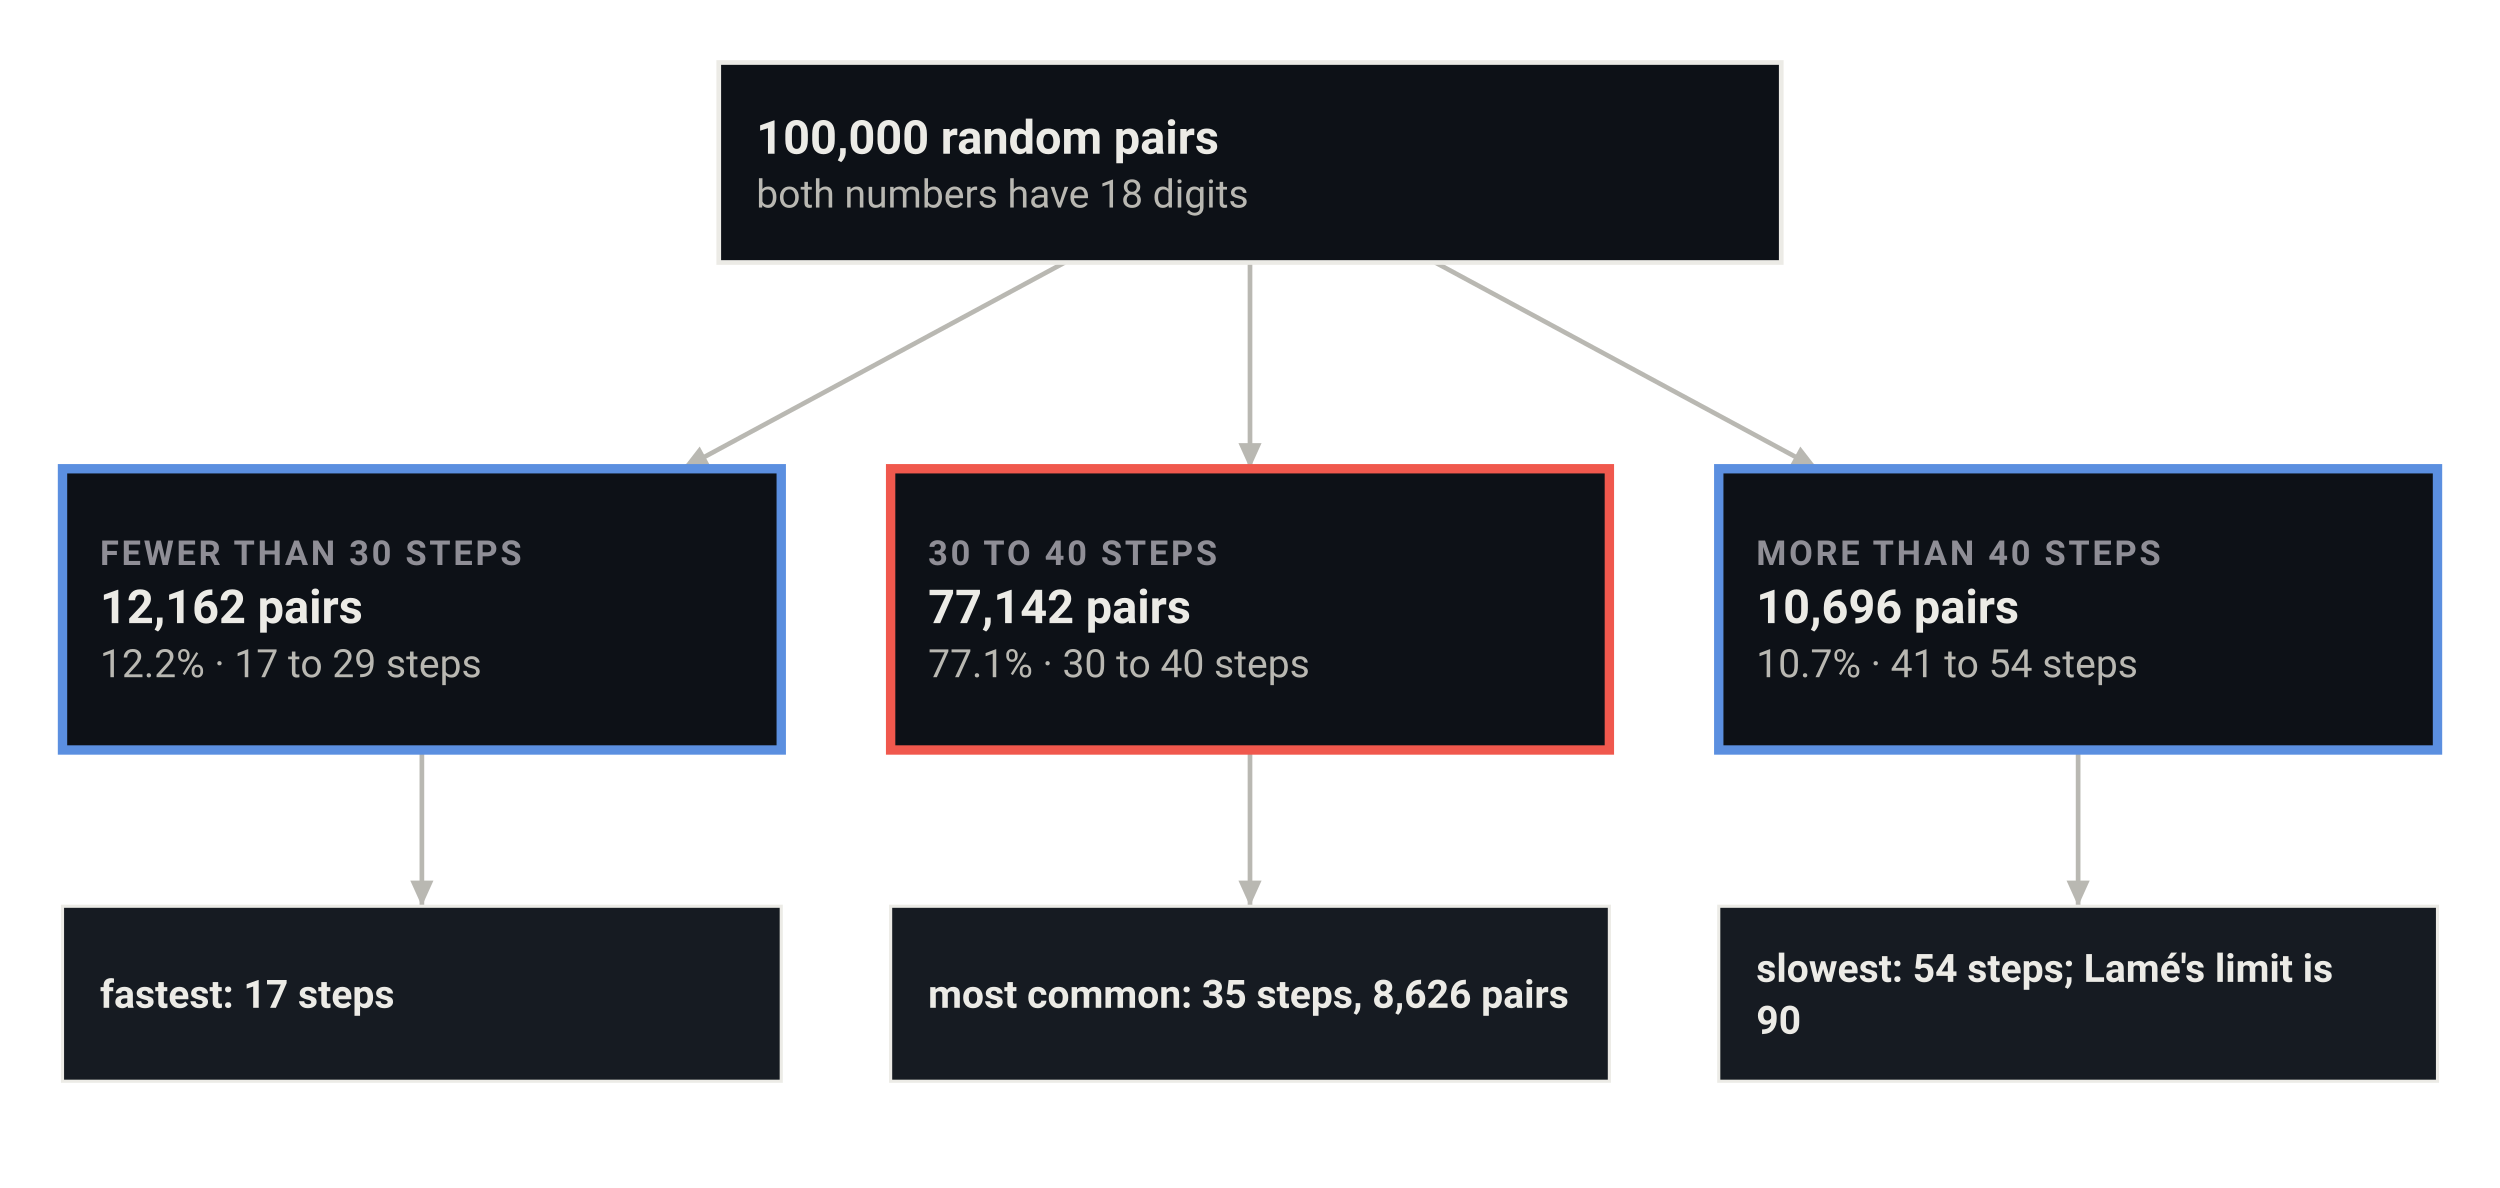
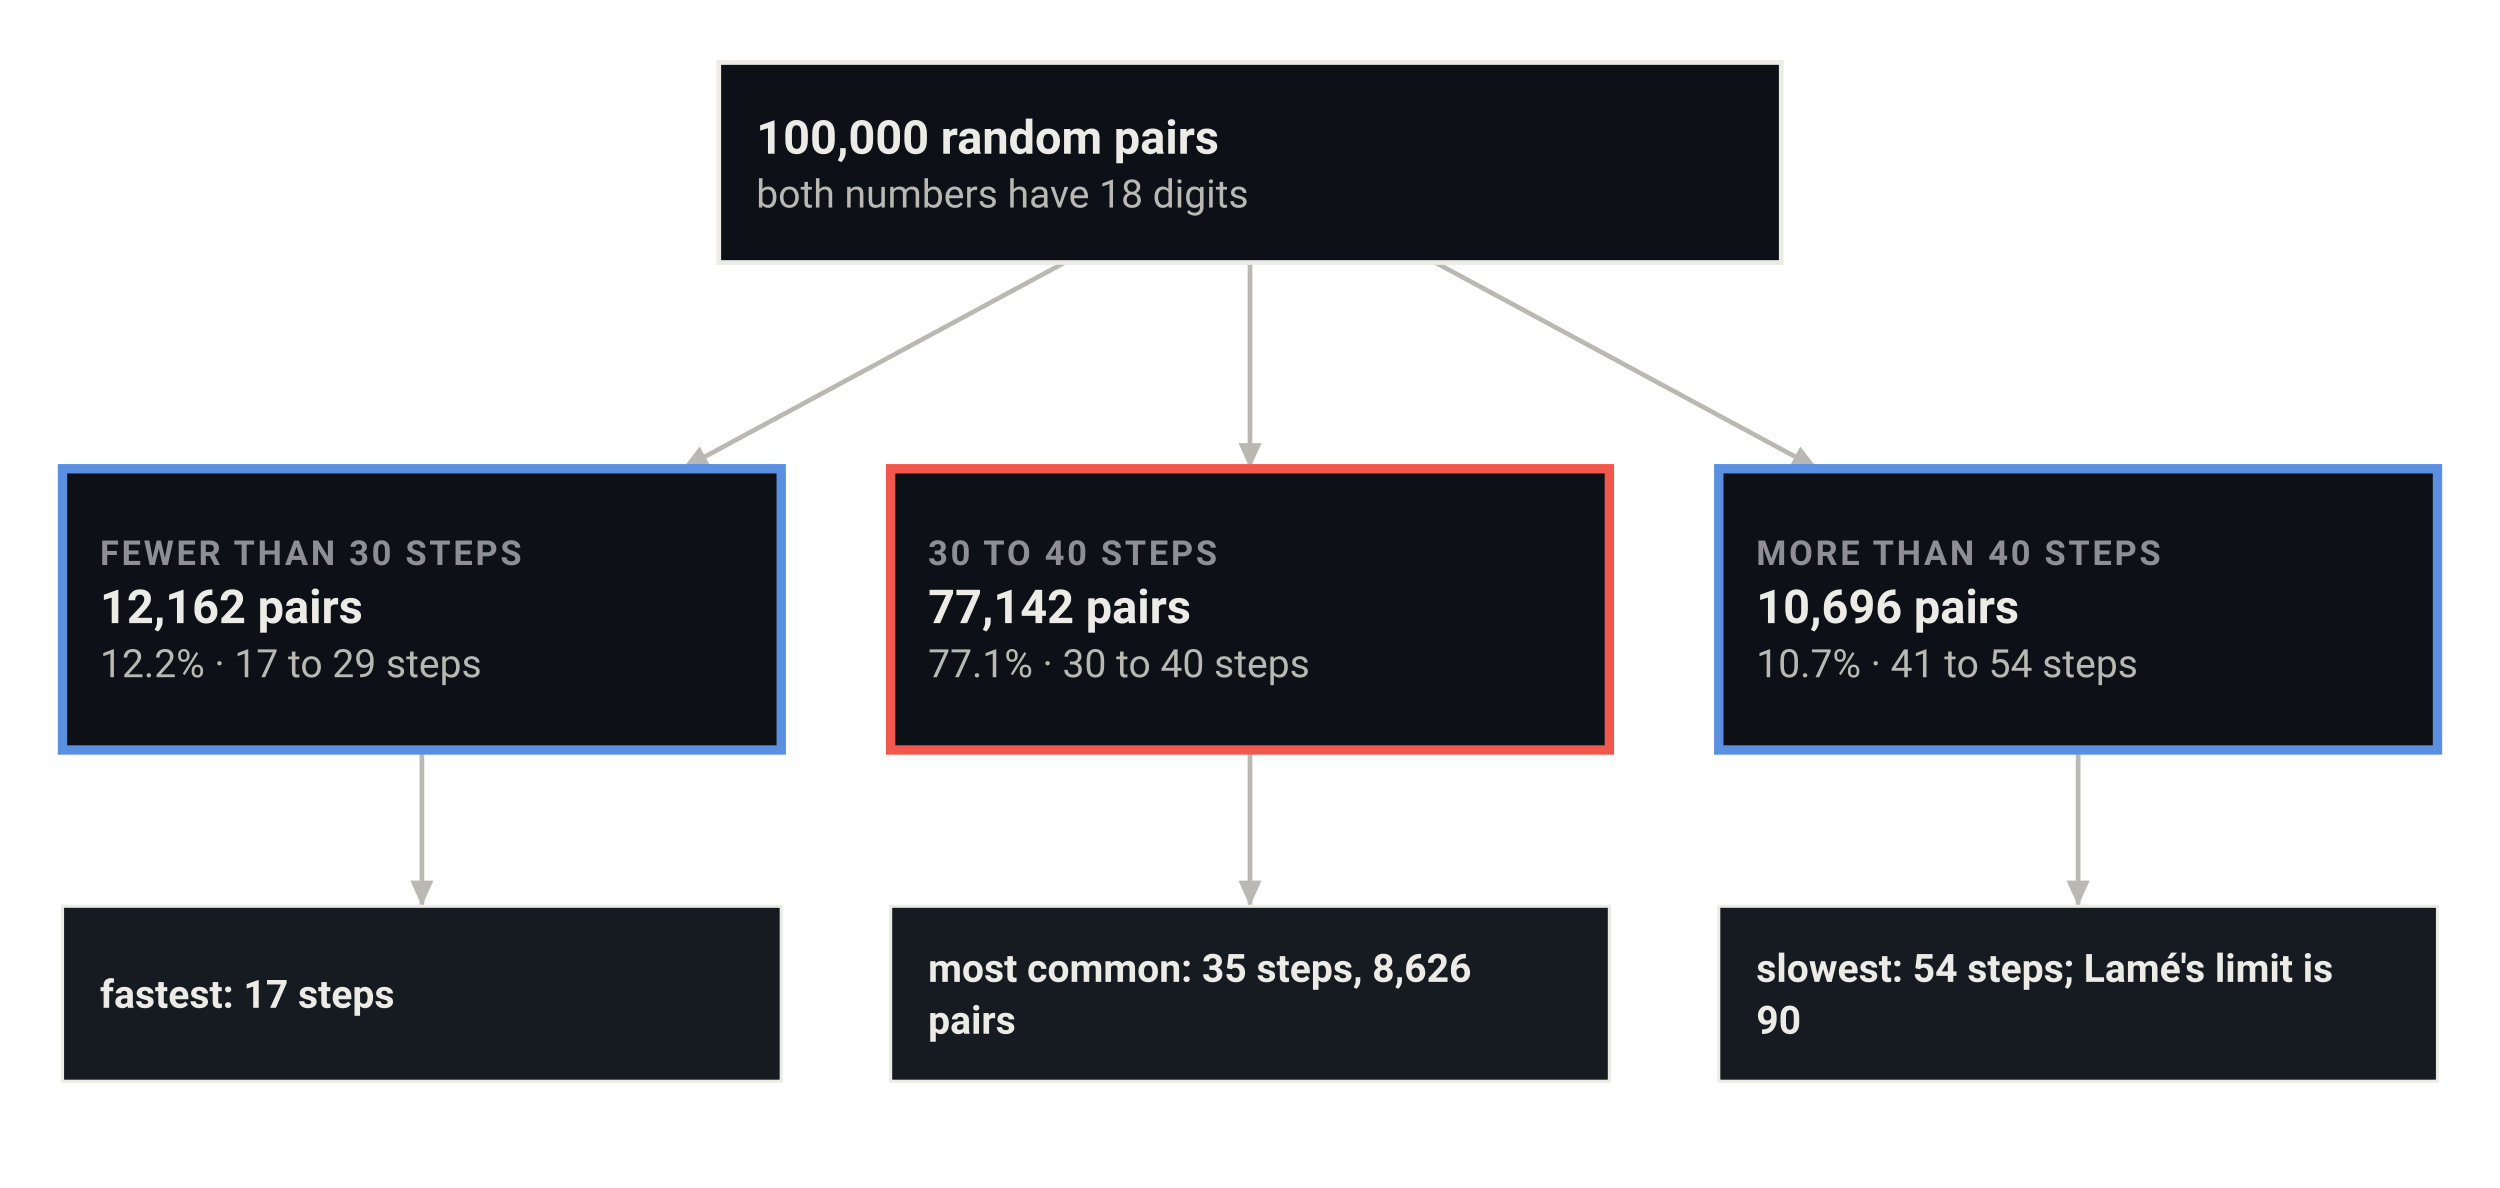
<svg xmlns="http://www.w3.org/2000/svg" viewBox="0 0 800 380" width="800" height="380" role="img" aria-label="100,000 random 18-digit pairs: most need 30 to 40 division steps; the slowest needed 54, far below Lamé's limit of 90" style="font-family:system-ui,-apple-system,'Segoe UI',Roboto,Arial,sans-serif">
  <line x1="340.7" y1="84.0" x2="218.4" y2="150.0" style="stroke:#b9b8b2;stroke-width:1.5" />
  <polygon points="218.4,150.0 223.9,142.9 227.4,149.3" style="fill:#b9b8b2" />
  <line x1="400.0" y1="84.0" x2="400.0" y2="150.0" style="stroke:#b9b8b2;stroke-width:1.5" />
  <polygon points="400.0,150.0 396.3,141.8 403.7,141.8" style="fill:#b9b8b2" />
  <line x1="459.3" y1="84.0" x2="581.6" y2="150.0" style="stroke:#b9b8b2;stroke-width:1.5" />
  <polygon points="581.6,150.0 572.6,149.3 576.1,142.9" style="fill:#b9b8b2" />
  <line x1="135.0" y1="240.0" x2="135.0" y2="290.0" style="stroke:#b9b8b2;stroke-width:1.5" />
  <polygon points="135.0,290.0 131.3,281.8 138.7,281.8" style="fill:#b9b8b2" />
  <line x1="400.0" y1="240.0" x2="400.0" y2="290.0" style="stroke:#b9b8b2;stroke-width:1.5" />
  <polygon points="400.0,290.0 396.3,281.8 403.7,281.8" style="fill:#b9b8b2" />
  <line x1="665.0" y1="240.0" x2="665.0" y2="290.0" style="stroke:#b9b8b2;stroke-width:1.5" />
  <polygon points="665.0,290.0 661.3,281.8 668.7,281.8" style="fill:#b9b8b2" />
  <rect x="230" y="20" width="340" height="64" style="fill:#0d1117;stroke:#ecebe6;stroke-width:1.5" />
  <text x="242.0" y="49.2" text-anchor="start" style="fill:#ecebe6;font-size:15px;font-weight:700">100,000 random pairs</text>
  <text x="242.0" y="66.4" text-anchor="start" style="fill:#b9b8b2;font-size:12.5px;font-weight:400">both numbers have 18 digits</text>
  <rect x="20" y="150" width="230" height="90" style="fill:#0d1117;stroke:#5b8fe0;stroke-width:3" />
  <text x="32.0" y="180.8" text-anchor="start" style="fill:#8f8e96;font-size:11px;font-weight:700;letter-spacing:.08em">FEWER THAN 30 STEPS</text>
  <text x="32.0" y="199.4" text-anchor="start" style="fill:#ecebe6;font-size:15px;font-weight:700">12,162 pairs</text>
  <text x="32.0" y="216.7" text-anchor="start" style="fill:#b9b8b2;font-size:12.5px;font-weight:400">12.2% · 17 to 29 steps</text>
  <rect x="285" y="150" width="230" height="90" style="fill:#0d1117;stroke:#f0584d;stroke-width:3" />
  <text x="297.0" y="180.8" text-anchor="start" style="fill:#8f8e96;font-size:11px;font-weight:700;letter-spacing:.08em">30 TO 40 STEPS</text>
  <text x="297.0" y="199.4" text-anchor="start" style="fill:#ecebe6;font-size:15px;font-weight:700">77,142 pairs</text>
  <text x="297.0" y="216.7" text-anchor="start" style="fill:#b9b8b2;font-size:12.5px;font-weight:400">77.1% · 30 to 40 steps</text>
  <rect x="550" y="150" width="230" height="90" style="fill:#0d1117;stroke:#5b8fe0;stroke-width:3" />
  <text x="562.0" y="180.8" text-anchor="start" style="fill:#8f8e96;font-size:11px;font-weight:700;letter-spacing:.08em">MORE THAN 40 STEPS</text>
  <text x="562.0" y="199.4" text-anchor="start" style="fill:#ecebe6;font-size:15px;font-weight:700">10,696 pairs</text>
  <text x="562.0" y="216.7" text-anchor="start" style="fill:#b9b8b2;font-size:12.5px;font-weight:400">10.7% · 41 to 54 steps</text>
  <rect x="20" y="290" width="230" height="56" style="fill:#161b22;stroke:#ecebe6;stroke-width:1" />
  <text x="32.0" y="322.5" text-anchor="start" style="fill:#ecebe6;font-size:12.5px;font-weight:600">fastest: 17 steps</text>
  <rect x="285" y="290" width="230" height="56" style="fill:#161b22;stroke:#ecebe6;stroke-width:1" />
-   <text x="297.0" y="322.5" text-anchor="start" style="fill:#ecebe6;font-size:12.5px;font-weight:600">most common: 35 steps, 8,626 pairs</text>
+   <text x="297.0" y="314.2" text-anchor="start" style="fill:#ecebe6;font-size:12.5px;font-weight:600">most common: 35 steps, 8,626</text>
+   <text x="297.0" y="330.8" text-anchor="start" style="fill:#ecebe6;font-size:12.5px;font-weight:600">pairs</text>
  <rect x="550" y="290" width="230" height="56" style="fill:#161b22;stroke:#ecebe6;stroke-width:1" />
  <text x="562.0" y="314.2" text-anchor="start" style="fill:#ecebe6;font-size:12.5px;font-weight:600">slowest: 54 steps; Lamé's limit is</text>
  <text x="562.0" y="330.8" text-anchor="start" style="fill:#ecebe6;font-size:12.5px;font-weight:600">90</text>
</svg>
